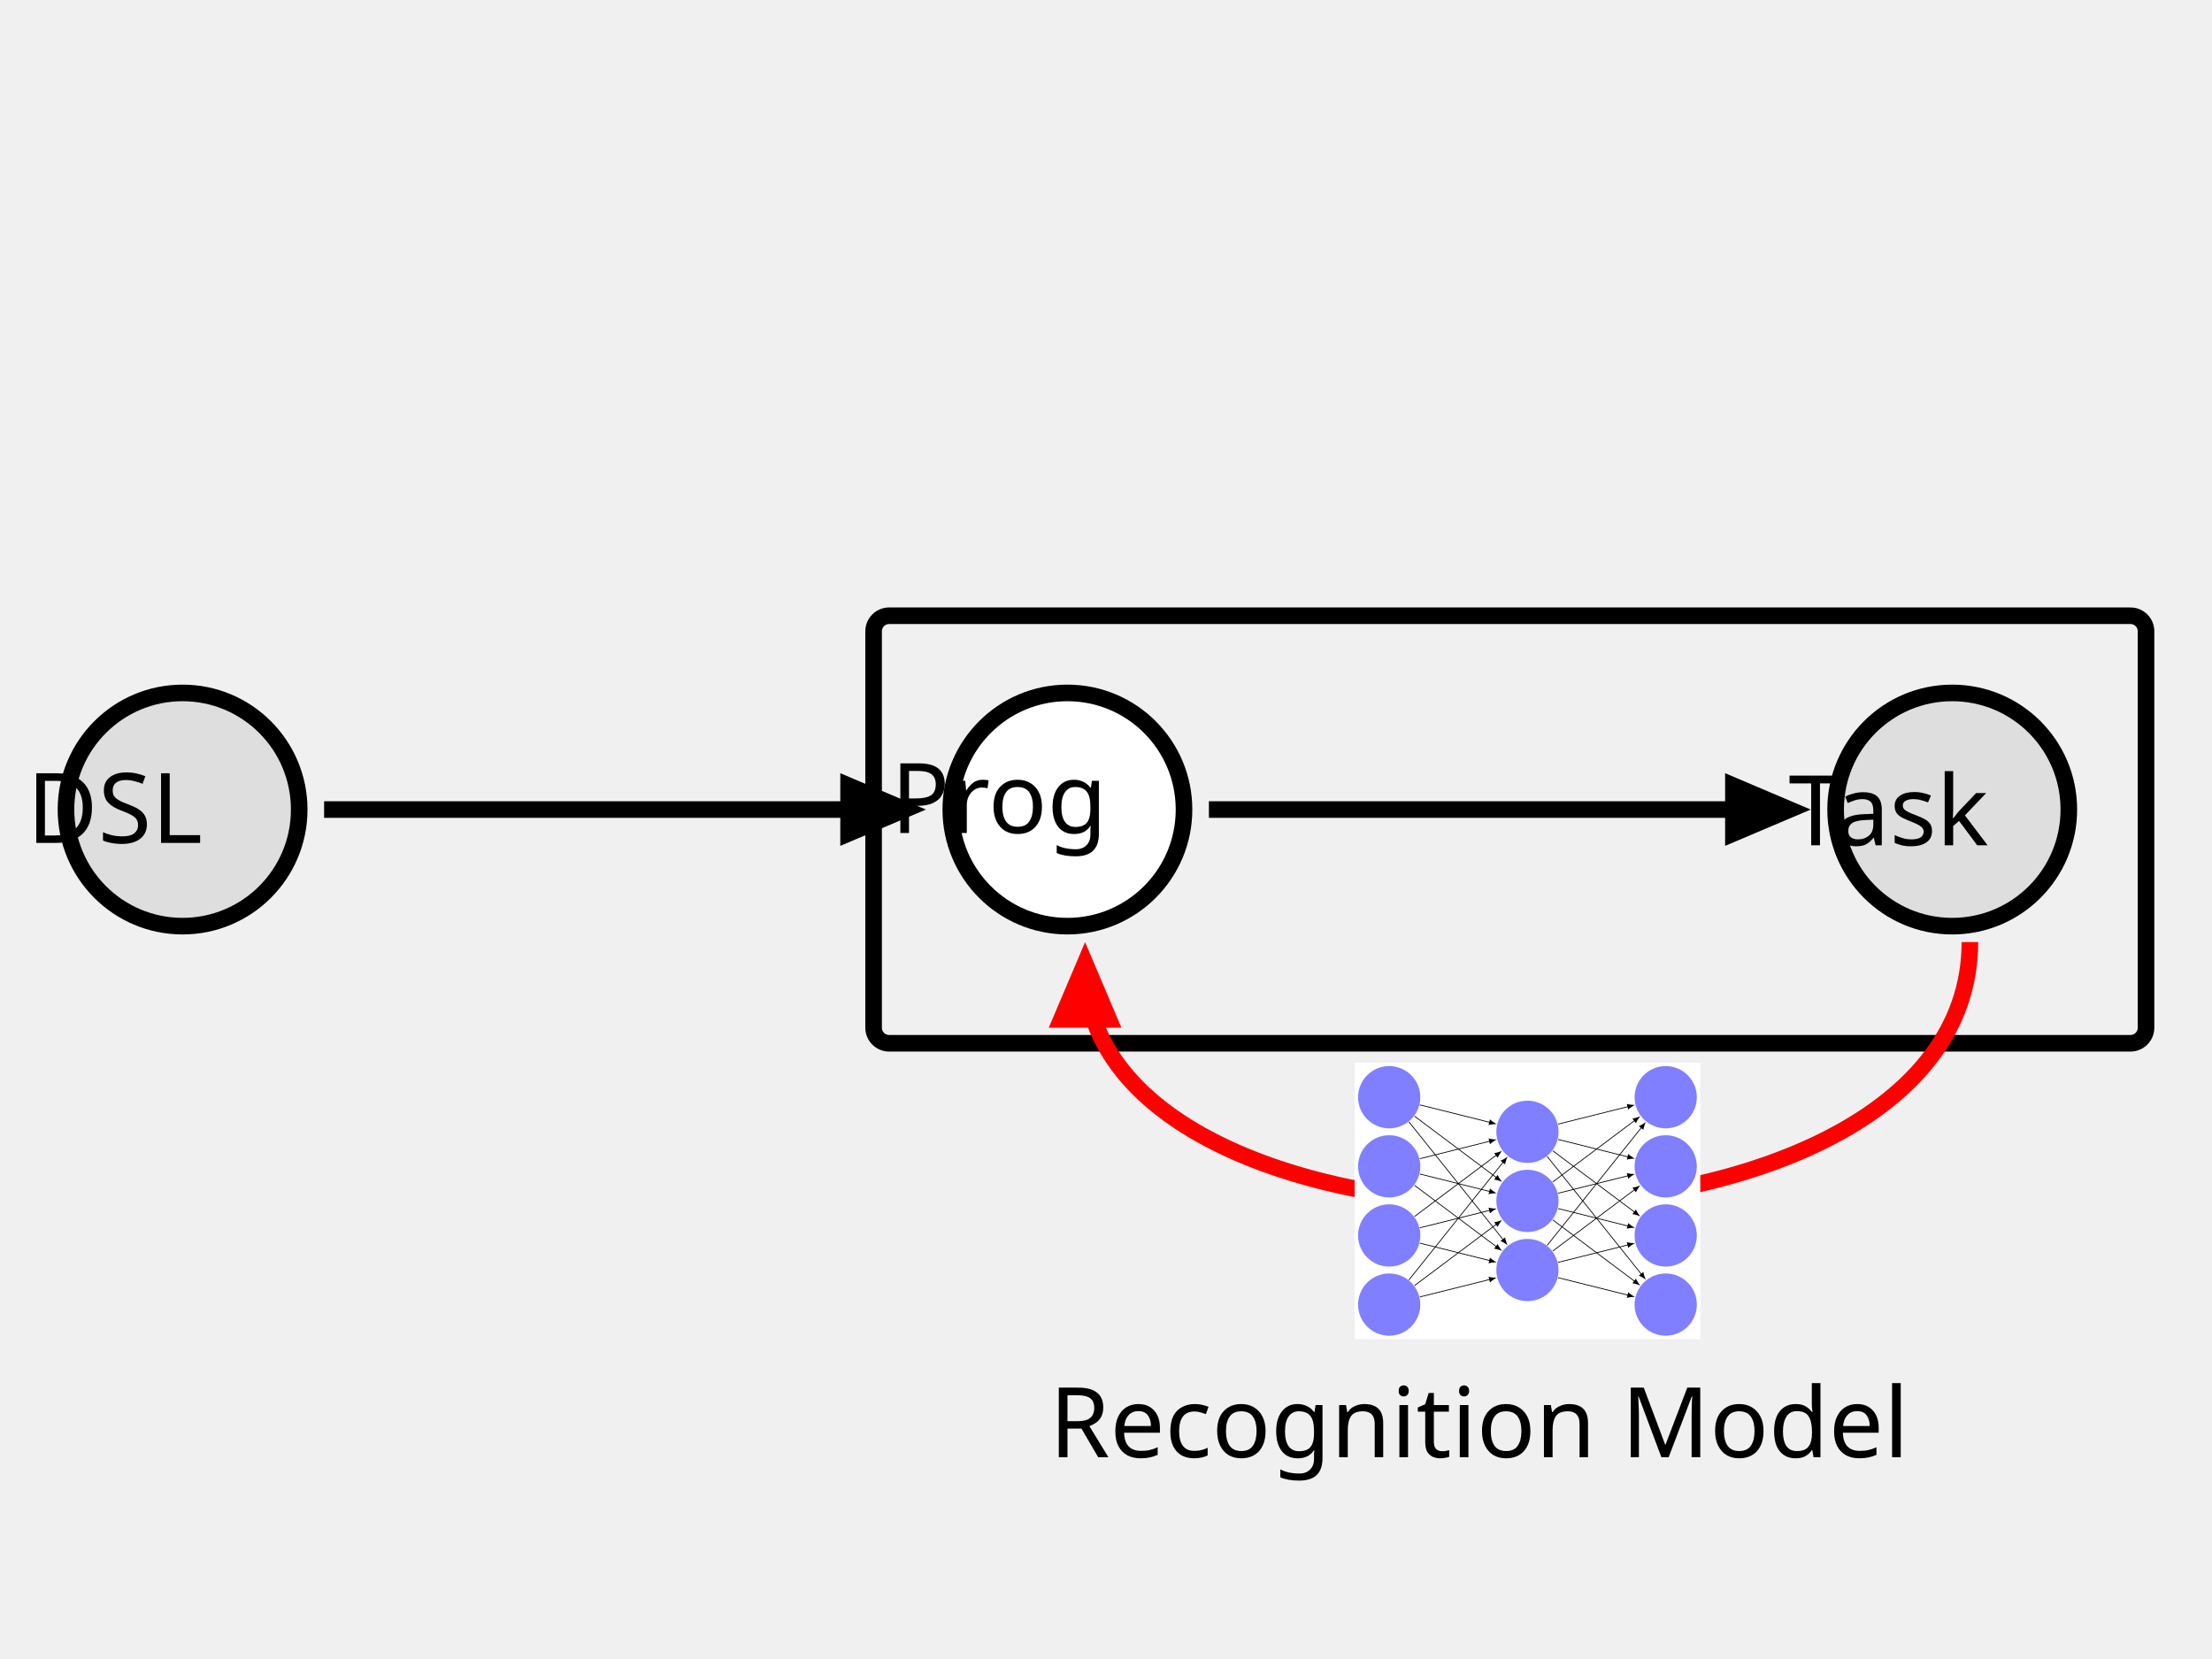
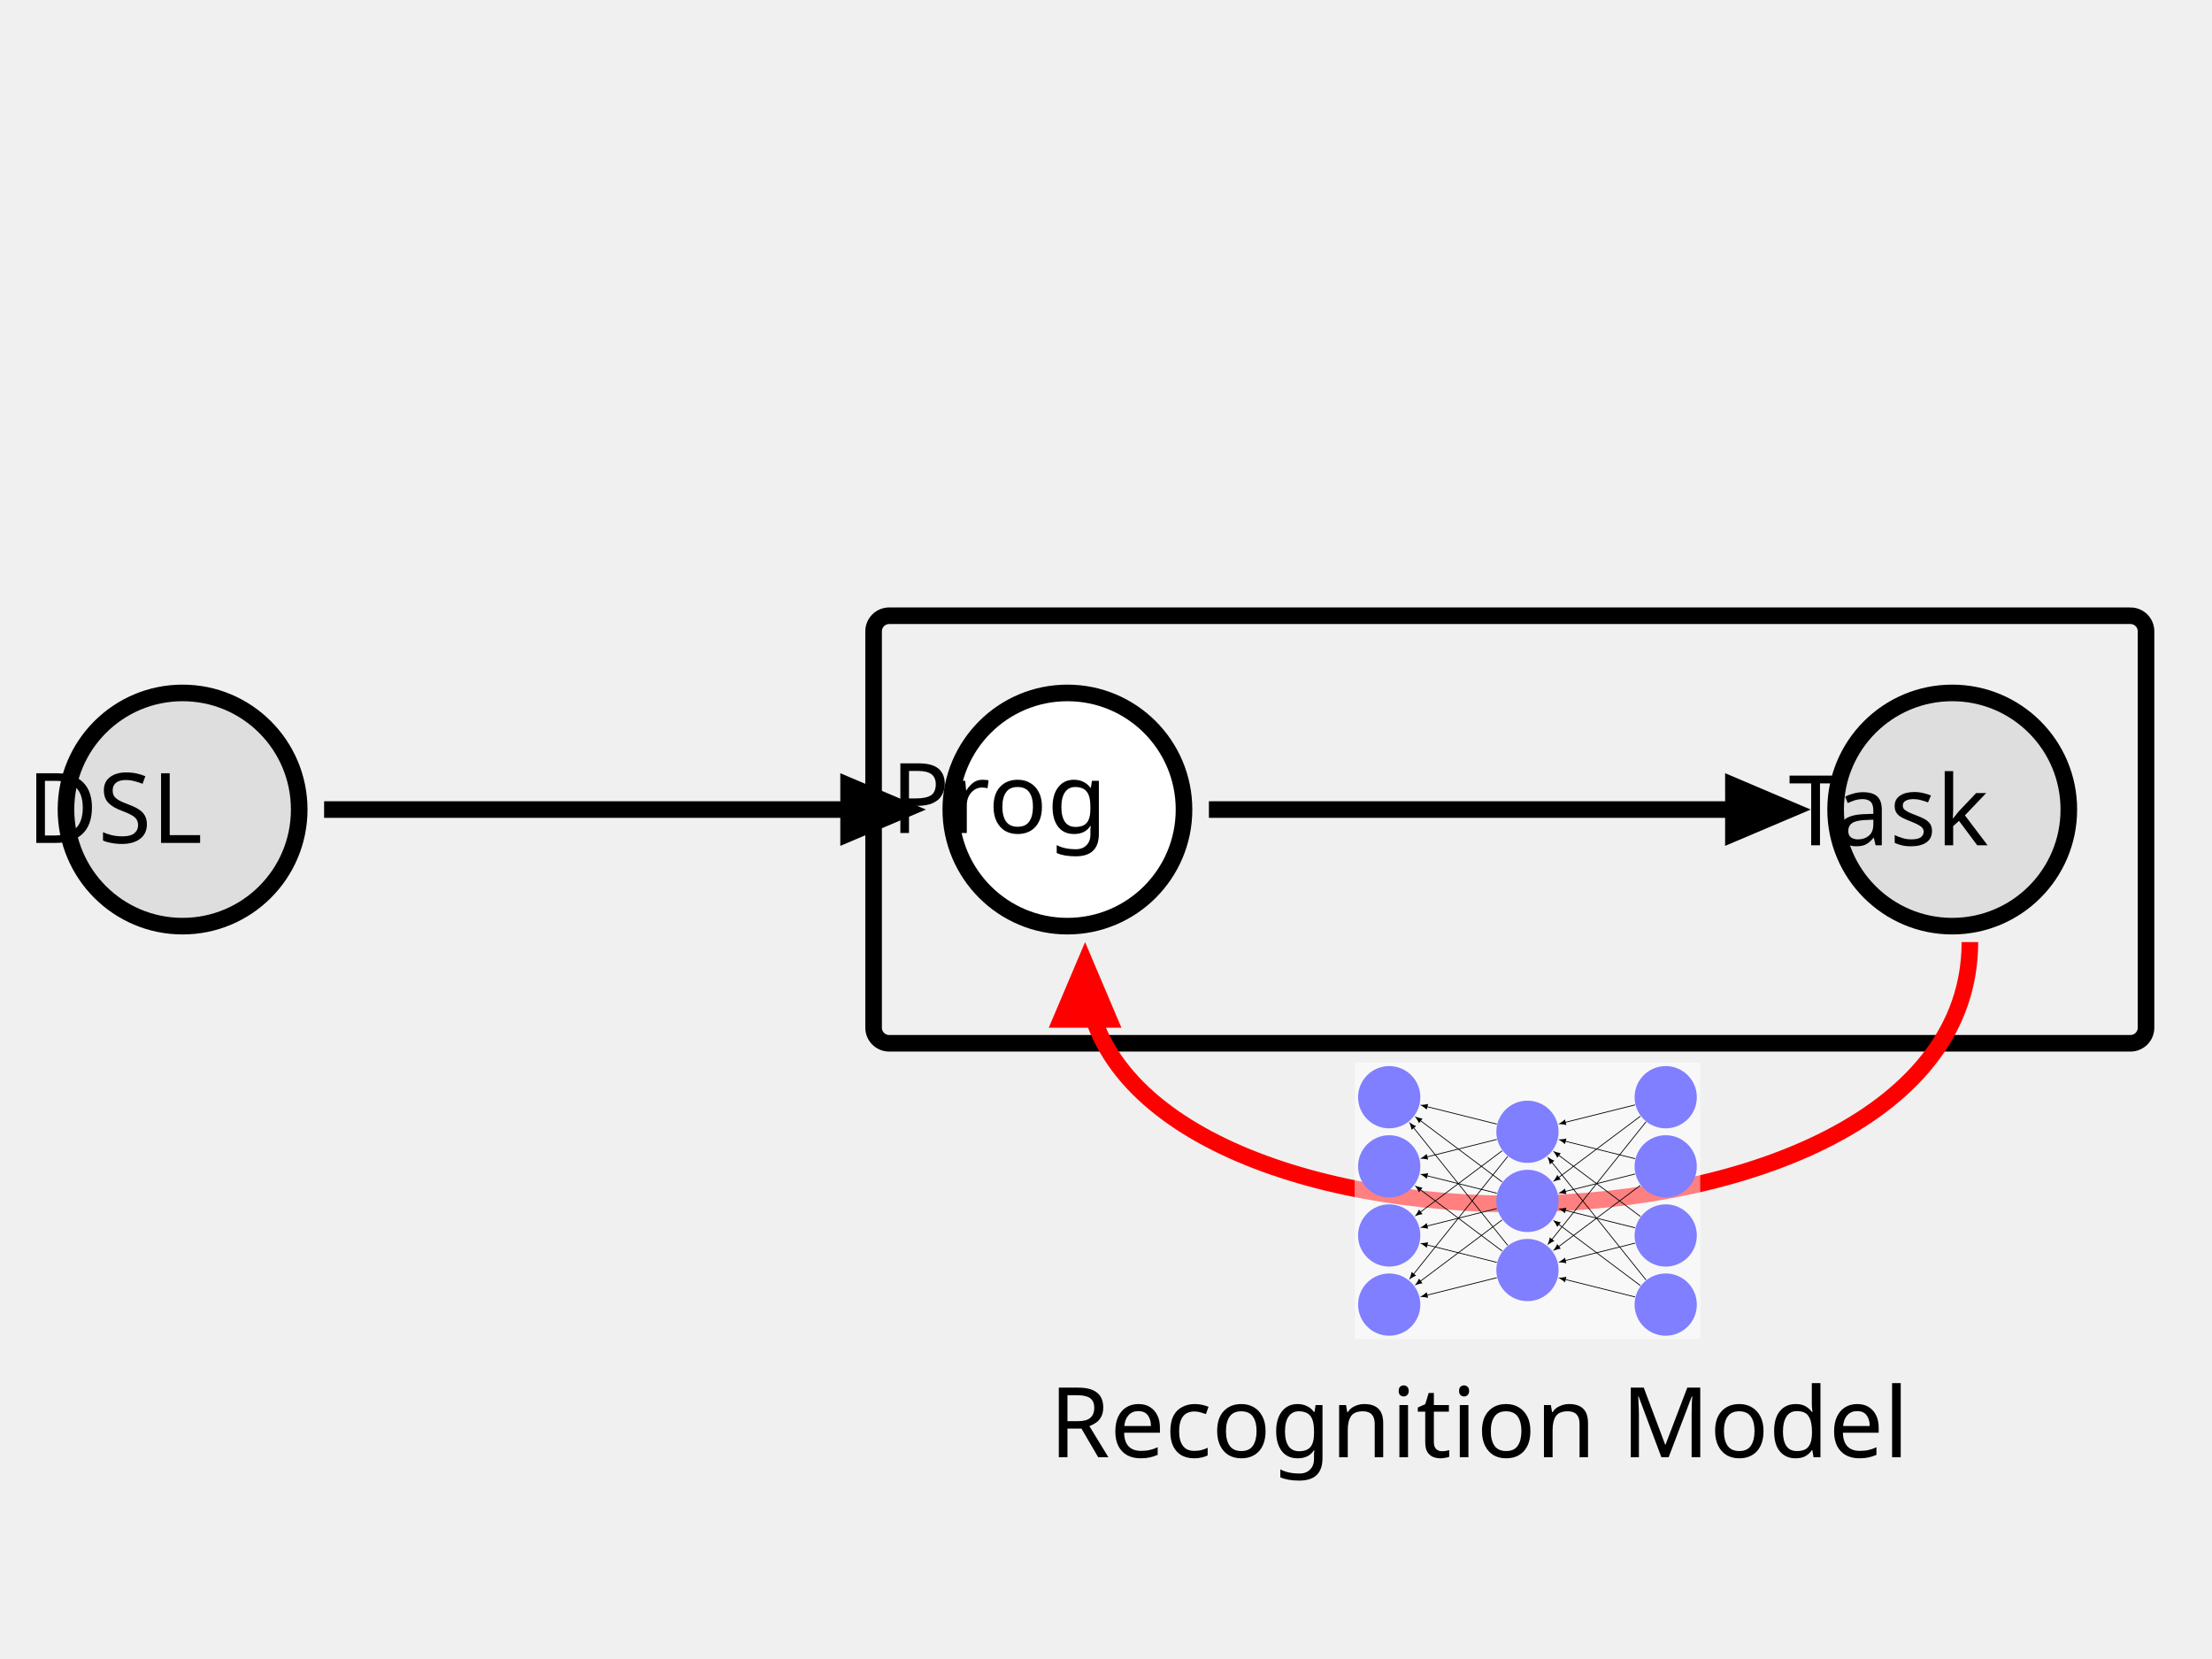
<svg xmlns="http://www.w3.org/2000/svg" width="200mm" height="150mm" viewBox="0 0 200 150" version="1.1" id="svg22199">
  <defs id="defs22193" />
  <g id="layer1" transform="translate(-10.29281,65.5964)">
    <path id="path6016" d="m 37.346,7.6 c 0,-5.824 -4.721,-10.545 -10.545,-10.545 -5.822,0 -10.543,4.721 -10.543,10.545 0,5.822 4.721,10.543 10.543,10.543 5.824,0 10.545,-4.721 10.545,-10.543 z m 0,0" style="fill:#dedede;fill-opacity:1;fill-rule:nonzero;stroke:#000000;stroke-width:1.5;stroke-linecap:butt;stroke-linejoin:miter;stroke-miterlimit:10;stroke-opacity:1" />
    <path id="path6022" d="m 117.347,7.6 c 0,-5.824 -4.72,-10.545 -10.543,-10.545 -5.824,0 -10.545,4.721 -10.545,10.545 0,5.822 4.721,10.543 10.545,10.543 5.824,0 10.543,-4.721 10.543,-10.543 z m 0,0" style="fill:#ffffff;fill-opacity:1;fill-rule:nonzero;stroke:#000000;stroke-width:1.5;stroke-linecap:butt;stroke-linejoin:miter;stroke-miterlimit:10;stroke-opacity:1" />
    <path id="path6032" d="m 197.348,7.6 c 0,-5.824 -4.72,-10.545 -10.543,-10.545 -5.824,0 -10.543,4.721 -10.543,10.545 0,5.822 4.72,10.543 10.543,10.543 5.824,0 10.543,-4.721 10.543,-10.543 z m 0,0" style="fill:#dedede;fill-opacity:1;fill-rule:nonzero;stroke:#000000;stroke-width:1.5;stroke-linecap:butt;stroke-linejoin:miter;stroke-miterlimit:10;stroke-opacity:1" />
    <path id="path6042" d="M 202.922,-9.923 H 90.686 c -0.776,0 -1.406,0.63 -1.406,1.406 v 35.843 c 0,0.776 0.63,1.406 1.406,1.406 H 202.922 c 0.776,0 1.406,-0.63 1.406,-1.406 V -8.518 c 0,-0.776 -0.63,-1.406 -1.406,-1.406 z m 0,0" style="fill:none;stroke:#000000;stroke-width:1.5;stroke-linecap:butt;stroke-linejoin:miter;stroke-miterlimit:10;stroke-opacity:1" />
    <path id="path6048" d="M 39.597,7.6 H 91.813" style="fill:none;stroke:#000000;stroke-width:1.5;stroke-linecap:butt;stroke-linejoin:miter;stroke-miterlimit:10;stroke-opacity:1" />
    <path id="path6050" d="m 87.019,5.447 5.07,2.153 -5.07,2.151 z m 0,0" style="fill:#000000;fill-opacity:1;fill-rule:nonzero;stroke:#000000;stroke-width:1.5;stroke-linecap:butt;stroke-linejoin:miter;stroke-miterlimit:10;stroke-opacity:1" />
    <path id="path6052" d="m 119.597,7.6 h 52.218" style="fill:none;stroke:#000000;stroke-width:1.5;stroke-linecap:butt;stroke-linejoin:miter;stroke-miterlimit:10;stroke-opacity:1" />
    <path id="path6054" d="m 167.021,5.447 5.07,2.153 -5.07,2.151 z m 0,0" style="fill:#000000;fill-opacity:1;fill-rule:nonzero;stroke:#000000;stroke-width:1.5;stroke-linecap:butt;stroke-linejoin:miter;stroke-miterlimit:10;stroke-opacity:1" />
    <text xml:space="preserve" style="font-style:normal;font-variant:normal;font-weight:300;font-stretch:normal;font-size:8.819px;line-height:75%;font-family:'Fira Sans';-inkscape-font-specification:'Fira Sans, Light';font-variant-ligatures:normal;font-variant-caps:normal;font-variant-numeric:normal;font-feature-settings:normal;text-align:center;letter-spacing:0px;word-spacing:0px;writing-mode:lr-tb;text-anchor:middle;fill:#000000;fill-opacity:1;stroke:none;stroke-width:0.265px;stroke-linecap:butt;stroke-linejoin:miter;stroke-opacity:1" x="26.399" y="10.62" id="text22405">
      <tspan id="tspan22403" x="26.399" y="10.62" style="font-style:normal;font-variant:normal;font-weight:300;font-stretch:normal;font-size:8.819px;font-family:'Fira Sans';-inkscape-font-specification:'Fira Sans, Light';font-variant-ligatures:normal;font-variant-caps:normal;font-variant-numeric:normal;font-feature-settings:normal;text-align:center;writing-mode:lr-tb;text-anchor:middle;stroke-width:0.265px">DSL</tspan>
    </text>
    <text id="text22409" y="9.716" x="106.353" style="font-style:normal;font-variant:normal;font-weight:300;font-stretch:normal;font-size:8.819px;line-height:75%;font-family:'Fira Sans';-inkscape-font-specification:'Fira Sans, Light';font-variant-ligatures:normal;font-variant-caps:normal;font-variant-numeric:normal;font-feature-settings:normal;text-align:center;letter-spacing:0px;word-spacing:0px;writing-mode:lr-tb;text-anchor:middle;fill:#000000;fill-opacity:1;stroke:none;stroke-width:0.265px;stroke-linecap:butt;stroke-linejoin:miter;stroke-opacity:1" xml:space="preserve">
      <tspan style="font-style:normal;font-variant:normal;font-weight:300;font-stretch:normal;font-size:8.819px;font-family:'Fira Sans';-inkscape-font-specification:'Fira Sans, Light';font-variant-ligatures:normal;font-variant-caps:normal;font-variant-numeric:normal;font-feature-settings:normal;text-align:center;writing-mode:lr-tb;text-anchor:middle;stroke-width:0.265px" y="9.716" x="106.353" id="tspan22407">Prog</tspan>
    </text>
    <text xml:space="preserve" style="font-style:normal;font-variant:normal;font-weight:300;font-stretch:normal;font-size:8.819px;line-height:75%;font-family:'Fira Sans';-inkscape-font-specification:'Fira Sans, Light';font-variant-ligatures:normal;font-variant-caps:normal;font-variant-numeric:normal;font-feature-settings:normal;text-align:center;letter-spacing:0px;word-spacing:0px;writing-mode:lr-tb;text-anchor:middle;fill:#000000;fill-opacity:1;stroke:none;stroke-width:0.265px;stroke-linecap:butt;stroke-linejoin:miter;stroke-opacity:1" x="186.775" y="10.827" id="text22413">
      <tspan id="tspan22411" x="186.775" y="10.827" style="font-style:normal;font-variant:normal;font-weight:300;font-stretch:normal;font-size:8.819px;font-family:'Fira Sans';-inkscape-font-specification:'Fira Sans, Light';font-variant-ligatures:normal;font-variant-caps:normal;font-variant-numeric:normal;font-feature-settings:normal;text-align:center;writing-mode:lr-tb;text-anchor:middle;stroke-width:0.265px">Task</tspan>
    </text>
    <path id="path6044" d="m 188.403,19.585 c 0,31.197 -80.001,31.197 -80.001,2.195" style="fill:none;stroke:#ff0000;stroke-width:1.5;stroke-linecap:butt;stroke-linejoin:miter;stroke-miterlimit:10;stroke-opacity:1" />
    <path id="path6046" d="m 106.25,26.574 2.152,-5.07 2.151,5.07 z m 0,0" style="fill:#ff0000;fill-opacity:1;fill-rule:nonzero;stroke:#ff0000;stroke-width:1.5;stroke-linecap:butt;stroke-linejoin:miter;stroke-miterlimit:10;stroke-opacity:1" />
-     <path id="path6056" d="m 132.774,30.484 v 25 h 31.25 V 30.484 Z m 0,0" style="fill:#ffffff;fill-opacity:1;fill-rule:nonzero;stroke:none;stroke-width:0.353" />
-     <path id="path6058" d="m 138.712,33.609 c 0,-1.554 -1.26,-2.814 -2.813,-2.814 -1.554,0 -2.814,1.26 -2.814,2.814 0,1.554 1.26,2.814 2.814,2.814 1.553,0 2.813,-1.26 2.813,-2.814 z m 0,0" style="fill:#7f7fff;fill-opacity:1;fill-rule:nonzero;stroke:none;stroke-width:0.353" />
-     <path id="path6060" d="m 138.712,39.859 c 0,-1.553 -1.26,-2.813 -2.813,-2.813 -1.554,0 -2.814,1.26 -2.814,2.813 0,1.554 1.26,2.814 2.814,2.814 1.553,0 2.813,-1.26 2.813,-2.814 z m 0,0" style="fill:#7f7fff;fill-opacity:1;fill-rule:nonzero;stroke:none;stroke-width:0.353" />
-     <path id="path6062" d="m 138.712,46.109 c 0,-1.554 -1.26,-2.814 -2.813,-2.814 -1.554,0 -2.814,1.26 -2.814,2.814 0,1.554 1.26,2.814 2.814,2.814 1.553,0 2.813,-1.26 2.813,-2.814 z m 0,0" style="fill:#7f7fff;fill-opacity:1;fill-rule:nonzero;stroke:none;stroke-width:0.353" />
-     <path id="path6064" d="m 138.712,52.359 c 0,-1.553 -1.26,-2.813 -2.813,-2.813 -1.554,0 -2.814,1.26 -2.814,2.813 0,1.554 1.26,2.814 2.814,2.814 1.553,0 2.813,-1.26 2.813,-2.814 z m 0,0" style="fill:#7f7fff;fill-opacity:1;fill-rule:nonzero;stroke:none;stroke-width:0.353" />
-     <path id="path6066" d="m 151.212,36.735 c 0,-1.554 -1.26,-2.814 -2.813,-2.814 -1.554,0 -2.814,1.26 -2.814,2.814 0,1.553 1.26,2.813 2.814,2.813 1.553,0 2.813,-1.26 2.813,-2.813 z m 0,0" style="fill:#7f7fff;fill-opacity:1;fill-rule:nonzero;stroke:none;stroke-width:0.353" />
-     <path id="path6068" d="m 151.212,42.984 c 0,-1.554 -1.26,-2.814 -2.813,-2.814 -1.554,0 -2.814,1.26 -2.814,2.814 0,1.554 1.26,2.814 2.814,2.814 1.553,0 2.813,-1.26 2.813,-2.814 z m 0,0" style="fill:#7f7fff;fill-opacity:1;fill-rule:nonzero;stroke:none;stroke-width:0.353" />
-     <path id="path6070" d="m 151.212,49.235 c 0,-1.554 -1.26,-2.814 -2.813,-2.814 -1.554,0 -2.814,1.26 -2.814,2.814 0,1.553 1.26,2.813 2.814,2.813 1.553,0 2.813,-1.26 2.813,-2.813 z m 0,0" style="fill:#7f7fff;fill-opacity:1;fill-rule:nonzero;stroke:none;stroke-width:0.353" />
-     <path id="path6072" d="m 163.713,33.609 c 0,-1.554 -1.26,-2.814 -2.813,-2.814 -1.554,0 -2.814,1.26 -2.814,2.814 0,1.554 1.26,2.814 2.814,2.814 1.553,0 2.813,-1.26 2.813,-2.814 z m 0,0" style="fill:#7f7fff;fill-opacity:1;fill-rule:nonzero;stroke:none;stroke-width:0.353" />
-     <path id="path6074" d="m 163.713,39.859 c 0,-1.553 -1.26,-2.813 -2.813,-2.813 -1.554,0 -2.814,1.26 -2.814,2.813 0,1.554 1.26,2.814 2.814,2.814 1.553,0 2.813,-1.26 2.813,-2.814 z m 0,0" style="fill:#7f7fff;fill-opacity:1;fill-rule:nonzero;stroke:none;stroke-width:0.353" />
-     <path id="path6076" d="m 163.713,46.109 c 0,-1.554 -1.26,-2.814 -2.813,-2.814 -1.554,0 -2.814,1.26 -2.814,2.814 0,1.554 1.26,2.814 2.814,2.814 1.553,0 2.813,-1.26 2.813,-2.814 z m 0,0" style="fill:#7f7fff;fill-opacity:1;fill-rule:nonzero;stroke:none;stroke-width:0.353" />
-     <path id="path6078" d="m 163.713,52.359 c 0,-1.553 -1.26,-2.813 -2.813,-2.813 -1.554,0 -2.814,1.26 -2.814,2.813 0,1.554 1.26,2.814 2.814,2.814 1.553,0 2.813,-1.26 2.813,-2.814 z m 0,0" style="fill:#7f7fff;fill-opacity:1;fill-rule:nonzero;stroke:none;stroke-width:0.353" />
-     <path id="path6080" d="m 138.67,34.302 6.344,1.586" style="fill:none;stroke:#000000;stroke-width:0.07;stroke-linecap:butt;stroke-linejoin:miter;stroke-miterlimit:10;stroke-opacity:1" />
-     <path id="path6082" d="m 145.629,36.041 c -0.174,-0.08 -0.444,-0.256 -0.619,-0.427 l -0.128,0.513 c 0.234,-0.068 0.557,-0.096 0.747,-0.085" style="fill:#000000;fill-opacity:1;fill-rule:nonzero;stroke:none;stroke-width:0.353" />
-     <path id="path6084" d="m 138.189,35.326 7.415,5.56" style="fill:none;stroke:#000000;stroke-width:0.07;stroke-linecap:butt;stroke-linejoin:miter;stroke-miterlimit:10;stroke-opacity:1" />
-     <path id="path6086" d="m 146.11,41.267 c -0.13,-0.141 -0.31,-0.408 -0.405,-0.633 l -0.316,0.422 c 0.243,0.028 0.55,0.127 0.721,0.211" style="fill:#000000;fill-opacity:1;fill-rule:nonzero;stroke:none;stroke-width:0.353" />
-     <path id="path6088" d="m 137.679,35.833 8.537,10.672" style="fill:none;stroke:#000000;stroke-width:0.07;stroke-linecap:butt;stroke-linejoin:miter;stroke-miterlimit:10;stroke-opacity:1" />
-     <path id="path6090" d="m 146.611,46.998 c -0.09,-0.168 -0.198,-0.471 -0.233,-0.712 l -0.412,0.329 c 0.227,0.087 0.5,0.259 0.645,0.383" style="fill:#000000;fill-opacity:1;fill-rule:nonzero;stroke:none;stroke-width:0.353" />
-     <path id="path6092" d="m 138.67,39.167 6.344,-1.586" style="fill:none;stroke:#000000;stroke-width:0.07;stroke-linecap:butt;stroke-linejoin:miter;stroke-miterlimit:10;stroke-opacity:1" />
-     <path id="path6094" d="m 145.629,37.426 c -0.19,0.011 -0.513,-0.017 -0.747,-0.085 l 0.128,0.513 c 0.175,-0.171 0.445,-0.347 0.619,-0.427" style="fill:#000000;fill-opacity:1;fill-rule:nonzero;stroke:none;stroke-width:0.353" />
-     <path id="path6096" d="m 138.67,40.552 6.344,1.586" style="fill:none;stroke:#000000;stroke-width:0.07;stroke-linecap:butt;stroke-linejoin:miter;stroke-miterlimit:10;stroke-opacity:1" />
-     <path id="path6098" d="m 145.629,42.292 c -0.174,-0.08 -0.444,-0.256 -0.619,-0.427 l -0.128,0.513 c 0.234,-0.069 0.557,-0.098 0.747,-0.085" style="fill:#000000;fill-opacity:1;fill-rule:nonzero;stroke:none;stroke-width:0.353" />
-     <path id="path6100" d="m 138.189,41.577 7.415,5.56" style="fill:none;stroke:#000000;stroke-width:0.07;stroke-linecap:butt;stroke-linejoin:miter;stroke-miterlimit:10;stroke-opacity:1" />
-     <path id="path6102" d="m 146.11,47.516 c -0.13,-0.141 -0.31,-0.408 -0.405,-0.633 l -0.316,0.422 c 0.243,0.029 0.55,0.127 0.721,0.211" style="fill:#000000;fill-opacity:1;fill-rule:nonzero;stroke:none;stroke-width:0.353" />
-     <path id="path6104" d="m 138.189,44.392 7.415,-5.562" style="fill:none;stroke:#000000;stroke-width:0.07;stroke-linecap:butt;stroke-linejoin:miter;stroke-miterlimit:10;stroke-opacity:1" />
-     <path id="path6106" d="m 146.11,38.452 c -0.171,0.084 -0.478,0.183 -0.721,0.211 l 0.316,0.422 c 0.095,-0.225 0.276,-0.492 0.405,-0.633" style="fill:#000000;fill-opacity:1;fill-rule:nonzero;stroke:none;stroke-width:0.353" />
-     <path id="path6108" d="m 138.67,45.416 6.344,-1.586" style="fill:none;stroke:#000000;stroke-width:0.07;stroke-linecap:butt;stroke-linejoin:miter;stroke-miterlimit:10;stroke-opacity:1" />
-     <path id="path6110" d="m 145.629,43.677 c -0.19,0.011 -0.513,-0.018 -0.747,-0.085 l 0.128,0.513 c 0.175,-0.171 0.445,-0.347 0.619,-0.427" style="fill:#000000;fill-opacity:1;fill-rule:nonzero;stroke:none;stroke-width:0.353" />
-     <path id="path6112" d="m 138.67,46.801 6.344,1.587" style="fill:none;stroke:#000000;stroke-width:0.07;stroke-linecap:butt;stroke-linejoin:miter;stroke-miterlimit:10;stroke-opacity:1" />
-     <path id="path6114" d="m 145.629,48.542 c -0.174,-0.08 -0.444,-0.256 -0.619,-0.427 l -0.128,0.513 c 0.234,-0.068 0.557,-0.096 0.747,-0.085" style="fill:#000000;fill-opacity:1;fill-rule:nonzero;stroke:none;stroke-width:0.353" />
-     <path id="path6116" d="m 137.679,50.135 8.537,-10.672" style="fill:none;stroke:#000000;stroke-width:0.07;stroke-linecap:butt;stroke-linejoin:miter;stroke-miterlimit:10;stroke-opacity:1" />
-     <path id="path6118" d="m 146.611,38.97 c -0.145,0.124 -0.418,0.296 -0.645,0.384 l 0.412,0.329 c 0.035,-0.243 0.143,-0.546 0.233,-0.714" style="fill:#000000;fill-opacity:1;fill-rule:nonzero;stroke:none;stroke-width:0.353" />
-     <path id="path6120" d="m 138.189,50.642 7.415,-5.56" style="fill:none;stroke:#000000;stroke-width:0.07;stroke-linecap:butt;stroke-linejoin:miter;stroke-miterlimit:10;stroke-opacity:1" />
-     <path id="path6122" d="m 146.11,44.701 c -0.171,0.085 -0.478,0.183 -0.721,0.212 l 0.316,0.422 c 0.095,-0.226 0.276,-0.492 0.405,-0.634" style="fill:#000000;fill-opacity:1;fill-rule:nonzero;stroke:none;stroke-width:0.353" />
-     <path id="path6124" d="m 138.67,51.667 6.344,-1.586" style="fill:none;stroke:#000000;stroke-width:0.07;stroke-linecap:butt;stroke-linejoin:miter;stroke-miterlimit:10;stroke-opacity:1" />
-     <path id="path6126" d="m 145.629,49.927 c -0.19,0.011 -0.513,-0.017 -0.747,-0.085 l 0.128,0.513 c 0.175,-0.171 0.445,-0.347 0.619,-0.427" style="fill:#000000;fill-opacity:1;fill-rule:nonzero;stroke:none;stroke-width:0.353" />
-     <path id="path6128" d="m 151.17,36.041 6.344,-1.586" style="fill:none;stroke:#000000;stroke-width:0.07;stroke-linecap:butt;stroke-linejoin:miter;stroke-miterlimit:10;stroke-opacity:1" />
-     <path id="path6130" d="m 158.129,34.301 c -0.19,0.012 -0.513,-0.017 -0.747,-0.085 l 0.128,0.513 c 0.175,-0.171 0.445,-0.347 0.619,-0.427" style="fill:#000000;fill-opacity:1;fill-rule:nonzero;stroke:none;stroke-width:0.353" />
-     <path id="path6132" d="m 151.17,37.426 6.344,1.586" style="fill:none;stroke:#000000;stroke-width:0.07;stroke-linecap:butt;stroke-linejoin:miter;stroke-miterlimit:10;stroke-opacity:1" />
-     <path id="path6134" d="m 158.129,39.167 c -0.174,-0.08 -0.444,-0.256 -0.619,-0.427 l -0.128,0.513 c 0.234,-0.069 0.557,-0.096 0.747,-0.085" style="fill:#000000;fill-opacity:1;fill-rule:nonzero;stroke:none;stroke-width:0.353" />
-     <path id="path6136" d="m 150.689,38.452 7.414,5.56" style="fill:none;stroke:#000000;stroke-width:0.07;stroke-linecap:butt;stroke-linejoin:miter;stroke-miterlimit:10;stroke-opacity:1" />
-     <path id="path6138" d="m 158.61,44.392 c -0.13,-0.141 -0.31,-0.408 -0.405,-0.634 l -0.316,0.423 c 0.243,0.028 0.55,0.125 0.721,0.211" style="fill:#000000;fill-opacity:1;fill-rule:nonzero;stroke:none;stroke-width:0.353" />
-     <path id="path6140" d="m 150.179,38.959 8.537,10.672" style="fill:none;stroke:#000000;stroke-width:0.07;stroke-linecap:butt;stroke-linejoin:miter;stroke-miterlimit:10;stroke-opacity:1" />
-     <path id="path6142" d="m 159.111,50.124 c -0.09,-0.168 -0.198,-0.471 -0.233,-0.714 l -0.412,0.329 c 0.227,0.088 0.5,0.26 0.645,0.384" style="fill:#000000;fill-opacity:1;fill-rule:nonzero;stroke:none;stroke-width:0.353" />
-     <path id="path6144" d="m 150.689,41.267 7.414,-5.56" style="fill:none;stroke:#000000;stroke-width:0.07;stroke-linecap:butt;stroke-linejoin:miter;stroke-miterlimit:10;stroke-opacity:1" />
-     <path id="path6146" d="m 158.61,35.326 c -0.171,0.084 -0.478,0.183 -0.721,0.211 l 0.316,0.422 c 0.095,-0.225 0.276,-0.492 0.405,-0.633" style="fill:#000000;fill-opacity:1;fill-rule:nonzero;stroke:none;stroke-width:0.353" />
-     <path id="path6148" d="m 151.17,42.292 6.344,-1.586" style="fill:none;stroke:#000000;stroke-width:0.07;stroke-linecap:butt;stroke-linejoin:miter;stroke-miterlimit:10;stroke-opacity:1" />
-     <path id="path6150" d="m 158.129,40.552 c -0.19,0.011 -0.513,-0.017 -0.747,-0.085 l 0.128,0.513 c 0.175,-0.171 0.445,-0.347 0.619,-0.427" style="fill:#000000;fill-opacity:1;fill-rule:nonzero;stroke:none;stroke-width:0.353" />
-     <path id="path6152" d="m 151.17,43.677 6.344,1.586" style="fill:none;stroke:#000000;stroke-width:0.07;stroke-linecap:butt;stroke-linejoin:miter;stroke-miterlimit:10;stroke-opacity:1" />
-     <path id="path6154" d="m 158.129,45.416 c -0.174,-0.079 -0.444,-0.256 -0.619,-0.427 l -0.128,0.513 c 0.234,-0.068 0.557,-0.096 0.747,-0.085" style="fill:#000000;fill-opacity:1;fill-rule:nonzero;stroke:none;stroke-width:0.353" />
-     <path id="path6156" d="m 150.689,44.701 7.414,5.562" style="fill:none;stroke:#000000;stroke-width:0.07;stroke-linecap:butt;stroke-linejoin:miter;stroke-miterlimit:10;stroke-opacity:1" />
-     <path id="path6158" d="m 158.61,50.642 c -0.13,-0.141 -0.31,-0.408 -0.405,-0.633 l -0.316,0.422 c 0.243,0.028 0.55,0.127 0.721,0.211" style="fill:#000000;fill-opacity:1;fill-rule:nonzero;stroke:none;stroke-width:0.353" />
-     <path id="path6160" d="m 150.179,47.009 8.537,-10.67" style="fill:none;stroke:#000000;stroke-width:0.07;stroke-linecap:butt;stroke-linejoin:miter;stroke-miterlimit:10;stroke-opacity:1" />
-     <path id="path6162" d="m 159.111,35.844 c -0.145,0.124 -0.418,0.296 -0.645,0.384 l 0.412,0.329 c 0.035,-0.241 0.143,-0.546 0.233,-0.714" style="fill:#000000;fill-opacity:1;fill-rule:nonzero;stroke:none;stroke-width:0.353" />
-     <path id="path6164" d="m 150.689,47.516 7.414,-5.56" style="fill:none;stroke:#000000;stroke-width:0.07;stroke-linecap:butt;stroke-linejoin:miter;stroke-miterlimit:10;stroke-opacity:1" />
-     <path id="path6166" d="m 158.61,41.577 c -0.171,0.084 -0.478,0.182 -0.721,0.211 l 0.316,0.422 c 0.095,-0.225 0.276,-0.492 0.405,-0.632" style="fill:#000000;fill-opacity:1;fill-rule:nonzero;stroke:none;stroke-width:0.353" />
-     <path id="path6168" d="m 151.17,48.542 6.344,-1.586" style="fill:none;stroke:#000000;stroke-width:0.07;stroke-linecap:butt;stroke-linejoin:miter;stroke-miterlimit:10;stroke-opacity:1" />
-     <path id="path6170" d="m 158.129,46.801 c -0.19,0.012 -0.513,-0.017 -0.747,-0.085 l 0.128,0.513 c 0.175,-0.171 0.445,-0.347 0.619,-0.427" style="fill:#000000;fill-opacity:1;fill-rule:nonzero;stroke:none;stroke-width:0.353" />
-     <path id="path6172" d="m 151.17,49.927 6.344,1.586" style="fill:none;stroke:#000000;stroke-width:0.07;stroke-linecap:butt;stroke-linejoin:miter;stroke-miterlimit:10;stroke-opacity:1" />
-     <path id="path6174" d="m 158.129,51.667 c -0.174,-0.08 -0.444,-0.256 -0.619,-0.427 l -0.128,0.513 c 0.234,-0.069 0.557,-0.096 0.747,-0.085" style="fill:#000000;fill-opacity:1;fill-rule:nonzero;stroke:none;stroke-width:0.353" />
+     <path id="path6056" d="M 164.024,30.484 V 55.484 H 132.774 V 30.484 Z m 0,0" style="fill:#ffffff;fill-opacity:0.502;fill-rule:nonzero;stroke:none;stroke-width:0.353" />
+     <path id="path6058" d="m 158.086,33.609 c 0,-1.554 1.26,-2.814 2.813,-2.814 1.554,0 2.814,1.26 2.814,2.814 0,1.554 -1.26,2.814 -2.814,2.814 -1.553,0 -2.813,-1.26 -2.813,-2.814 z m 0,0" style="fill:#7f7fff;fill-opacity:1;fill-rule:nonzero;stroke:none;stroke-width:0.353" />
+     <path id="path6060" d="m 158.086,39.859 c 0,-1.553 1.26,-2.813 2.813,-2.813 1.554,0 2.814,1.26 2.814,2.813 0,1.554 -1.26,2.814 -2.814,2.814 -1.553,0 -2.813,-1.26 -2.813,-2.814 z m 0,0" style="fill:#7f7fff;fill-opacity:1;fill-rule:nonzero;stroke:none;stroke-width:0.353" />
+     <path id="path6062" d="m 158.086,46.109 c 0,-1.554 1.26,-2.814 2.813,-2.814 1.554,0 2.814,1.26 2.814,2.814 0,1.554 -1.26,2.814 -2.814,2.814 -1.553,0 -2.813,-1.26 -2.813,-2.814 z m 0,0" style="fill:#7f7fff;fill-opacity:1;fill-rule:nonzero;stroke:none;stroke-width:0.353" />
+     <path id="path6064" d="m 158.086,52.359 c 0,-1.553 1.26,-2.813 2.813,-2.813 1.554,0 2.814,1.26 2.814,2.813 0,1.554 -1.26,2.814 -2.814,2.814 -1.553,0 -2.813,-1.26 -2.813,-2.814 z m 0,0" style="fill:#7f7fff;fill-opacity:1;fill-rule:nonzero;stroke:none;stroke-width:0.353" />
+     <path id="path6066" d="m 145.586,36.735 c 0,-1.554 1.26,-2.814 2.813,-2.814 1.554,0 2.814,1.26 2.814,2.814 0,1.553 -1.26,2.813 -2.814,2.813 -1.553,0 -2.813,-1.26 -2.813,-2.813 z m 0,0" style="fill:#7f7fff;fill-opacity:1;fill-rule:nonzero;stroke:none;stroke-width:0.353" />
+     <path id="path6068" d="m 145.586,42.984 c 0,-1.554 1.26,-2.814 2.813,-2.814 1.554,0 2.814,1.26 2.814,2.814 0,1.554 -1.26,2.814 -2.814,2.814 -1.553,0 -2.813,-1.26 -2.813,-2.814 z m 0,0" style="fill:#7f7fff;fill-opacity:1;fill-rule:nonzero;stroke:none;stroke-width:0.353" />
+     <path id="path6070" d="m 145.586,49.235 c 0,-1.554 1.26,-2.814 2.813,-2.814 1.554,0 2.814,1.26 2.814,2.814 0,1.553 -1.26,2.813 -2.814,2.813 -1.553,0 -2.813,-1.26 -2.813,-2.813 z m 0,0" style="fill:#7f7fff;fill-opacity:1;fill-rule:nonzero;stroke:none;stroke-width:0.353" />
+     <path id="path6072" d="m 133.086,33.609 c 0,-1.554 1.26,-2.814 2.813,-2.814 1.554,0 2.814,1.26 2.814,2.814 0,1.554 -1.26,2.814 -2.814,2.814 -1.553,0 -2.813,-1.26 -2.813,-2.814 z m 0,0" style="fill:#7f7fff;fill-opacity:1;fill-rule:nonzero;stroke:none;stroke-width:0.353" />
+     <path id="path6074" d="m 133.086,39.859 c 0,-1.553 1.26,-2.813 2.813,-2.813 1.554,0 2.814,1.26 2.814,2.813 0,1.554 -1.26,2.814 -2.814,2.814 -1.553,0 -2.813,-1.26 -2.813,-2.814 z m 0,0" style="fill:#7f7fff;fill-opacity:1;fill-rule:nonzero;stroke:none;stroke-width:0.353" />
+     <path id="path6076" d="m 133.086,46.109 c 0,-1.554 1.26,-2.814 2.813,-2.814 1.554,0 2.814,1.26 2.814,2.814 0,1.554 -1.26,2.814 -2.814,2.814 -1.553,0 -2.813,-1.26 -2.813,-2.814 z m 0,0" style="fill:#7f7fff;fill-opacity:1;fill-rule:nonzero;stroke:none;stroke-width:0.353" />
+     <path id="path6078" d="m 133.086,52.359 c 0,-1.553 1.26,-2.813 2.813,-2.813 1.554,0 2.814,1.26 2.814,2.813 0,1.554 -1.26,2.814 -2.814,2.814 -1.553,0 -2.813,-1.26 -2.813,-2.814 z m 0,0" style="fill:#7f7fff;fill-opacity:1;fill-rule:nonzero;stroke:none;stroke-width:0.353" />
+     <path id="path6080" d="m 158.129,34.302 -6.344,1.586" style="fill:none;stroke:#000000;stroke-width:0.07;stroke-linecap:butt;stroke-linejoin:miter;stroke-miterlimit:10;stroke-opacity:1" />
+     <path id="path6082" d="m 151.17,36.041 c 0.174,-0.08 0.444,-0.256 0.619,-0.427 l 0.128,0.513 c -0.234,-0.068 -0.557,-0.096 -0.747,-0.085" style="fill:#000000;fill-opacity:1;fill-rule:nonzero;stroke:none;stroke-width:0.353" />
+     <path id="path6084" d="m 158.61,35.326 -7.415,5.56" style="fill:none;stroke:#000000;stroke-width:0.07;stroke-linecap:butt;stroke-linejoin:miter;stroke-miterlimit:10;stroke-opacity:1" />
+     <path id="path6086" d="m 150.689,41.267 c 0.13,-0.141 0.31,-0.408 0.405,-0.633 l 0.316,0.422 c -0.243,0.028 -0.55,0.127 -0.721,0.211" style="fill:#000000;fill-opacity:1;fill-rule:nonzero;stroke:none;stroke-width:0.353" />
+     <path id="path6088" d="m 159.12,35.833 -8.537,10.672" style="fill:none;stroke:#000000;stroke-width:0.07;stroke-linecap:butt;stroke-linejoin:miter;stroke-miterlimit:10;stroke-opacity:1" />
+     <path id="path6090" d="m 150.187,46.998 c 0.09,-0.168 0.198,-0.471 0.233,-0.712 l 0.412,0.329 c -0.227,0.087 -0.5,0.259 -0.645,0.383" style="fill:#000000;fill-opacity:1;fill-rule:nonzero;stroke:none;stroke-width:0.353" />
+     <path id="path6092" d="m 158.129,39.167 -6.344,-1.586" style="fill:none;stroke:#000000;stroke-width:0.07;stroke-linecap:butt;stroke-linejoin:miter;stroke-miterlimit:10;stroke-opacity:1" />
+     <path id="path6094" d="m 151.17,37.426 c 0.19,0.011 0.513,-0.017 0.747,-0.085 l -0.128,0.513 c -0.175,-0.171 -0.445,-0.347 -0.619,-0.427" style="fill:#000000;fill-opacity:1;fill-rule:nonzero;stroke:none;stroke-width:0.353" />
+     <path id="path6096" d="m 158.129,40.552 -6.344,1.586" style="fill:none;stroke:#000000;stroke-width:0.07;stroke-linecap:butt;stroke-linejoin:miter;stroke-miterlimit:10;stroke-opacity:1" />
+     <path id="path6098" d="m 151.17,42.292 c 0.174,-0.08 0.444,-0.256 0.619,-0.427 l 0.128,0.513 c -0.234,-0.069 -0.557,-0.098 -0.747,-0.085" style="fill:#000000;fill-opacity:1;fill-rule:nonzero;stroke:none;stroke-width:0.353" />
+     <path id="path6100" d="m 158.61,41.577 -7.415,5.56" style="fill:none;stroke:#000000;stroke-width:0.07;stroke-linecap:butt;stroke-linejoin:miter;stroke-miterlimit:10;stroke-opacity:1" />
+     <path id="path6102" d="m 150.689,47.516 c 0.13,-0.141 0.31,-0.408 0.405,-0.633 l 0.316,0.422 c -0.243,0.029 -0.55,0.127 -0.721,0.211" style="fill:#000000;fill-opacity:1;fill-rule:nonzero;stroke:none;stroke-width:0.353" />
+     <path id="path6104" d="M 158.61,44.392 151.195,38.831" style="fill:none;stroke:#000000;stroke-width:0.07;stroke-linecap:butt;stroke-linejoin:miter;stroke-miterlimit:10;stroke-opacity:1" />
+     <path id="path6106" d="m 150.689,38.452 c 0.171,0.084 0.478,0.183 0.721,0.211 l -0.316,0.422 c -0.095,-0.225 -0.276,-0.492 -0.405,-0.633" style="fill:#000000;fill-opacity:1;fill-rule:nonzero;stroke:none;stroke-width:0.353" />
+     <path id="path6108" d="m 158.129,45.416 -6.344,-1.586" style="fill:none;stroke:#000000;stroke-width:0.07;stroke-linecap:butt;stroke-linejoin:miter;stroke-miterlimit:10;stroke-opacity:1" />
+     <path id="path6110" d="m 151.17,43.677 c 0.19,0.011 0.513,-0.018 0.747,-0.085 l -0.128,0.513 c -0.175,-0.171 -0.445,-0.347 -0.619,-0.427" style="fill:#000000;fill-opacity:1;fill-rule:nonzero;stroke:none;stroke-width:0.353" />
+     <path id="path6112" d="m 158.129,46.801 -6.344,1.587" style="fill:none;stroke:#000000;stroke-width:0.07;stroke-linecap:butt;stroke-linejoin:miter;stroke-miterlimit:10;stroke-opacity:1" />
+     <path id="path6114" d="m 151.17,48.542 c 0.174,-0.08 0.444,-0.256 0.619,-0.427 l 0.128,0.513 c -0.234,-0.068 -0.557,-0.096 -0.747,-0.085" style="fill:#000000;fill-opacity:1;fill-rule:nonzero;stroke:none;stroke-width:0.353" />
+     <path id="path6116" d="M 159.12,50.135 150.583,39.463" style="fill:none;stroke:#000000;stroke-width:0.07;stroke-linecap:butt;stroke-linejoin:miter;stroke-miterlimit:10;stroke-opacity:1" />
+     <path id="path6118" d="m 150.187,38.97 c 0.145,0.124 0.418,0.296 0.645,0.384 l -0.412,0.329 c -0.035,-0.243 -0.143,-0.546 -0.233,-0.714" style="fill:#000000;fill-opacity:1;fill-rule:nonzero;stroke:none;stroke-width:0.353" />
+     <path id="path6120" d="m 158.61,50.642 -7.415,-5.56" style="fill:none;stroke:#000000;stroke-width:0.07;stroke-linecap:butt;stroke-linejoin:miter;stroke-miterlimit:10;stroke-opacity:1" />
+     <path id="path6122" d="m 150.689,44.701 c 0.171,0.085 0.478,0.183 0.721,0.212 l -0.316,0.422 c -0.095,-0.226 -0.276,-0.492 -0.405,-0.634" style="fill:#000000;fill-opacity:1;fill-rule:nonzero;stroke:none;stroke-width:0.353" />
+     <path id="path6124" d="m 158.129,51.667 -6.344,-1.586" style="fill:none;stroke:#000000;stroke-width:0.07;stroke-linecap:butt;stroke-linejoin:miter;stroke-miterlimit:10;stroke-opacity:1" />
+     <path id="path6126" d="m 151.17,49.927 c 0.19,0.011 0.513,-0.017 0.747,-0.085 l -0.128,0.513 c -0.175,-0.171 -0.445,-0.347 -0.619,-0.427" style="fill:#000000;fill-opacity:1;fill-rule:nonzero;stroke:none;stroke-width:0.353" />
+     <path id="path6128" d="m 145.629,36.041 -6.344,-1.586" style="fill:none;stroke:#000000;stroke-width:0.07;stroke-linecap:butt;stroke-linejoin:miter;stroke-miterlimit:10;stroke-opacity:1" />
+     <path id="path6130" d="m 138.67,34.301 c 0.19,0.012 0.513,-0.017 0.747,-0.085 l -0.128,0.513 c -0.175,-0.171 -0.445,-0.347 -0.619,-0.427" style="fill:#000000;fill-opacity:1;fill-rule:nonzero;stroke:none;stroke-width:0.353" />
+     <path id="path6132" d="m 145.629,37.426 -6.344,1.586" style="fill:none;stroke:#000000;stroke-width:0.07;stroke-linecap:butt;stroke-linejoin:miter;stroke-miterlimit:10;stroke-opacity:1" />
+     <path id="path6134" d="m 138.67,39.167 c 0.174,-0.08 0.444,-0.256 0.619,-0.427 l 0.128,0.513 c -0.234,-0.069 -0.557,-0.096 -0.747,-0.085" style="fill:#000000;fill-opacity:1;fill-rule:nonzero;stroke:none;stroke-width:0.353" />
+     <path id="path6136" d="m 146.11,38.452 -7.414,5.56" style="fill:none;stroke:#000000;stroke-width:0.07;stroke-linecap:butt;stroke-linejoin:miter;stroke-miterlimit:10;stroke-opacity:1" />
+     <path id="path6138" d="m 138.189,44.392 c 0.13,-0.141 0.31,-0.408 0.405,-0.634 l 0.316,0.423 c -0.243,0.028 -0.55,0.125 -0.721,0.211" style="fill:#000000;fill-opacity:1;fill-rule:nonzero;stroke:none;stroke-width:0.353" />
+     <path id="path6140" d="m 146.619,38.959 -8.537,10.672" style="fill:none;stroke:#000000;stroke-width:0.07;stroke-linecap:butt;stroke-linejoin:miter;stroke-miterlimit:10;stroke-opacity:1" />
+     <path id="path6142" d="m 137.687,50.124 c 0.09,-0.168 0.198,-0.471 0.233,-0.714 l 0.412,0.329 c -0.227,0.088 -0.5,0.26 -0.645,0.384" style="fill:#000000;fill-opacity:1;fill-rule:nonzero;stroke:none;stroke-width:0.353" />
+     <path id="path6144" d="m 146.11,41.267 -7.414,-5.56" style="fill:none;stroke:#000000;stroke-width:0.07;stroke-linecap:butt;stroke-linejoin:miter;stroke-miterlimit:10;stroke-opacity:1" />
+     <path id="path6146" d="m 138.189,35.326 c 0.171,0.084 0.478,0.183 0.721,0.211 l -0.316,0.422 c -0.095,-0.225 -0.276,-0.492 -0.405,-0.633" style="fill:#000000;fill-opacity:1;fill-rule:nonzero;stroke:none;stroke-width:0.353" />
+     <path id="path6148" d="m 145.629,42.292 -6.344,-1.586" style="fill:none;stroke:#000000;stroke-width:0.07;stroke-linecap:butt;stroke-linejoin:miter;stroke-miterlimit:10;stroke-opacity:1" />
+     <path id="path6150" d="m 138.67,40.552 c 0.19,0.011 0.513,-0.017 0.747,-0.085 l -0.128,0.513 c -0.175,-0.171 -0.445,-0.347 -0.619,-0.427" style="fill:#000000;fill-opacity:1;fill-rule:nonzero;stroke:none;stroke-width:0.353" />
+     <path id="path6152" d="m 145.629,43.677 -6.344,1.586" style="fill:none;stroke:#000000;stroke-width:0.07;stroke-linecap:butt;stroke-linejoin:miter;stroke-miterlimit:10;stroke-opacity:1" />
+     <path id="path6154" d="m 138.67,45.416 c 0.174,-0.079 0.444,-0.256 0.619,-0.427 l 0.128,0.513 c -0.234,-0.068 -0.557,-0.096 -0.747,-0.085" style="fill:#000000;fill-opacity:1;fill-rule:nonzero;stroke:none;stroke-width:0.353" />
+     <path id="path6156" d="m 146.11,44.701 -7.414,5.562" style="fill:none;stroke:#000000;stroke-width:0.07;stroke-linecap:butt;stroke-linejoin:miter;stroke-miterlimit:10;stroke-opacity:1" />
+     <path id="path6158" d="m 138.189,50.642 c 0.13,-0.141 0.31,-0.408 0.405,-0.633 l 0.316,0.422 c -0.243,0.028 -0.55,0.127 -0.721,0.211" style="fill:#000000;fill-opacity:1;fill-rule:nonzero;stroke:none;stroke-width:0.353" />
+     <path id="path6160" d="m 146.619,47.009 -8.537,-10.67" style="fill:none;stroke:#000000;stroke-width:0.07;stroke-linecap:butt;stroke-linejoin:miter;stroke-miterlimit:10;stroke-opacity:1" />
+     <path id="path6162" d="m 137.687,35.844 c 0.145,0.124 0.418,0.296 0.645,0.384 l -0.412,0.329 c -0.035,-0.241 -0.143,-0.546 -0.233,-0.714" style="fill:#000000;fill-opacity:1;fill-rule:nonzero;stroke:none;stroke-width:0.353" />
+     <path id="path6164" d="M 146.11,47.516 138.696,41.956" style="fill:none;stroke:#000000;stroke-width:0.07;stroke-linecap:butt;stroke-linejoin:miter;stroke-miterlimit:10;stroke-opacity:1" />
+     <path id="path6166" d="m 138.189,41.577 c 0.171,0.084 0.478,0.182 0.721,0.211 l -0.316,0.422 c -0.095,-0.225 -0.276,-0.492 -0.405,-0.632" style="fill:#000000;fill-opacity:1;fill-rule:nonzero;stroke:none;stroke-width:0.353" />
+     <path id="path6168" d="m 145.629,48.542 -6.344,-1.586" style="fill:none;stroke:#000000;stroke-width:0.07;stroke-linecap:butt;stroke-linejoin:miter;stroke-miterlimit:10;stroke-opacity:1" />
+     <path id="path6170" d="m 138.67,46.801 c 0.19,0.012 0.513,-0.017 0.747,-0.085 l -0.128,0.513 c -0.175,-0.171 -0.445,-0.347 -0.619,-0.427" style="fill:#000000;fill-opacity:1;fill-rule:nonzero;stroke:none;stroke-width:0.353" />
+     <path id="path6172" d="m 145.629,49.927 -6.344,1.586" style="fill:none;stroke:#000000;stroke-width:0.07;stroke-linecap:butt;stroke-linejoin:miter;stroke-miterlimit:10;stroke-opacity:1" />
+     <path id="path6174" d="m 138.67,51.667 c 0.174,-0.08 0.444,-0.256 0.619,-0.427 l 0.128,0.513 c -0.234,-0.069 -0.557,-0.096 -0.747,-0.085" style="fill:#000000;fill-opacity:1;fill-rule:nonzero;stroke:none;stroke-width:0.353" />
    <text id="text22410" y="66.164" x="149.762" style="font-style:normal;font-variant:normal;font-weight:300;font-stretch:normal;font-size:8.819px;line-height:75%;font-family:'Fira Sans';-inkscape-font-specification:'Fira Sans, Light';font-variant-ligatures:normal;font-variant-caps:normal;font-variant-numeric:normal;font-feature-settings:normal;text-align:center;letter-spacing:0px;word-spacing:0px;writing-mode:lr-tb;text-anchor:middle;fill:#000000;fill-opacity:1;stroke:none;stroke-width:0.265px;stroke-linecap:butt;stroke-linejoin:miter;stroke-opacity:1" xml:space="preserve">
      <tspan style="font-style:normal;font-variant:normal;font-weight:300;font-stretch:normal;font-size:8.819px;font-family:'Fira Sans';-inkscape-font-specification:'Fira Sans, Light';font-variant-ligatures:normal;font-variant-caps:normal;font-variant-numeric:normal;font-feature-settings:normal;text-align:center;writing-mode:lr-tb;text-anchor:middle;stroke-width:0.265px" y="66.164" x="149.762" id="tspan22412">Recognition Model</tspan>
    </text>
  </g>
</svg>
